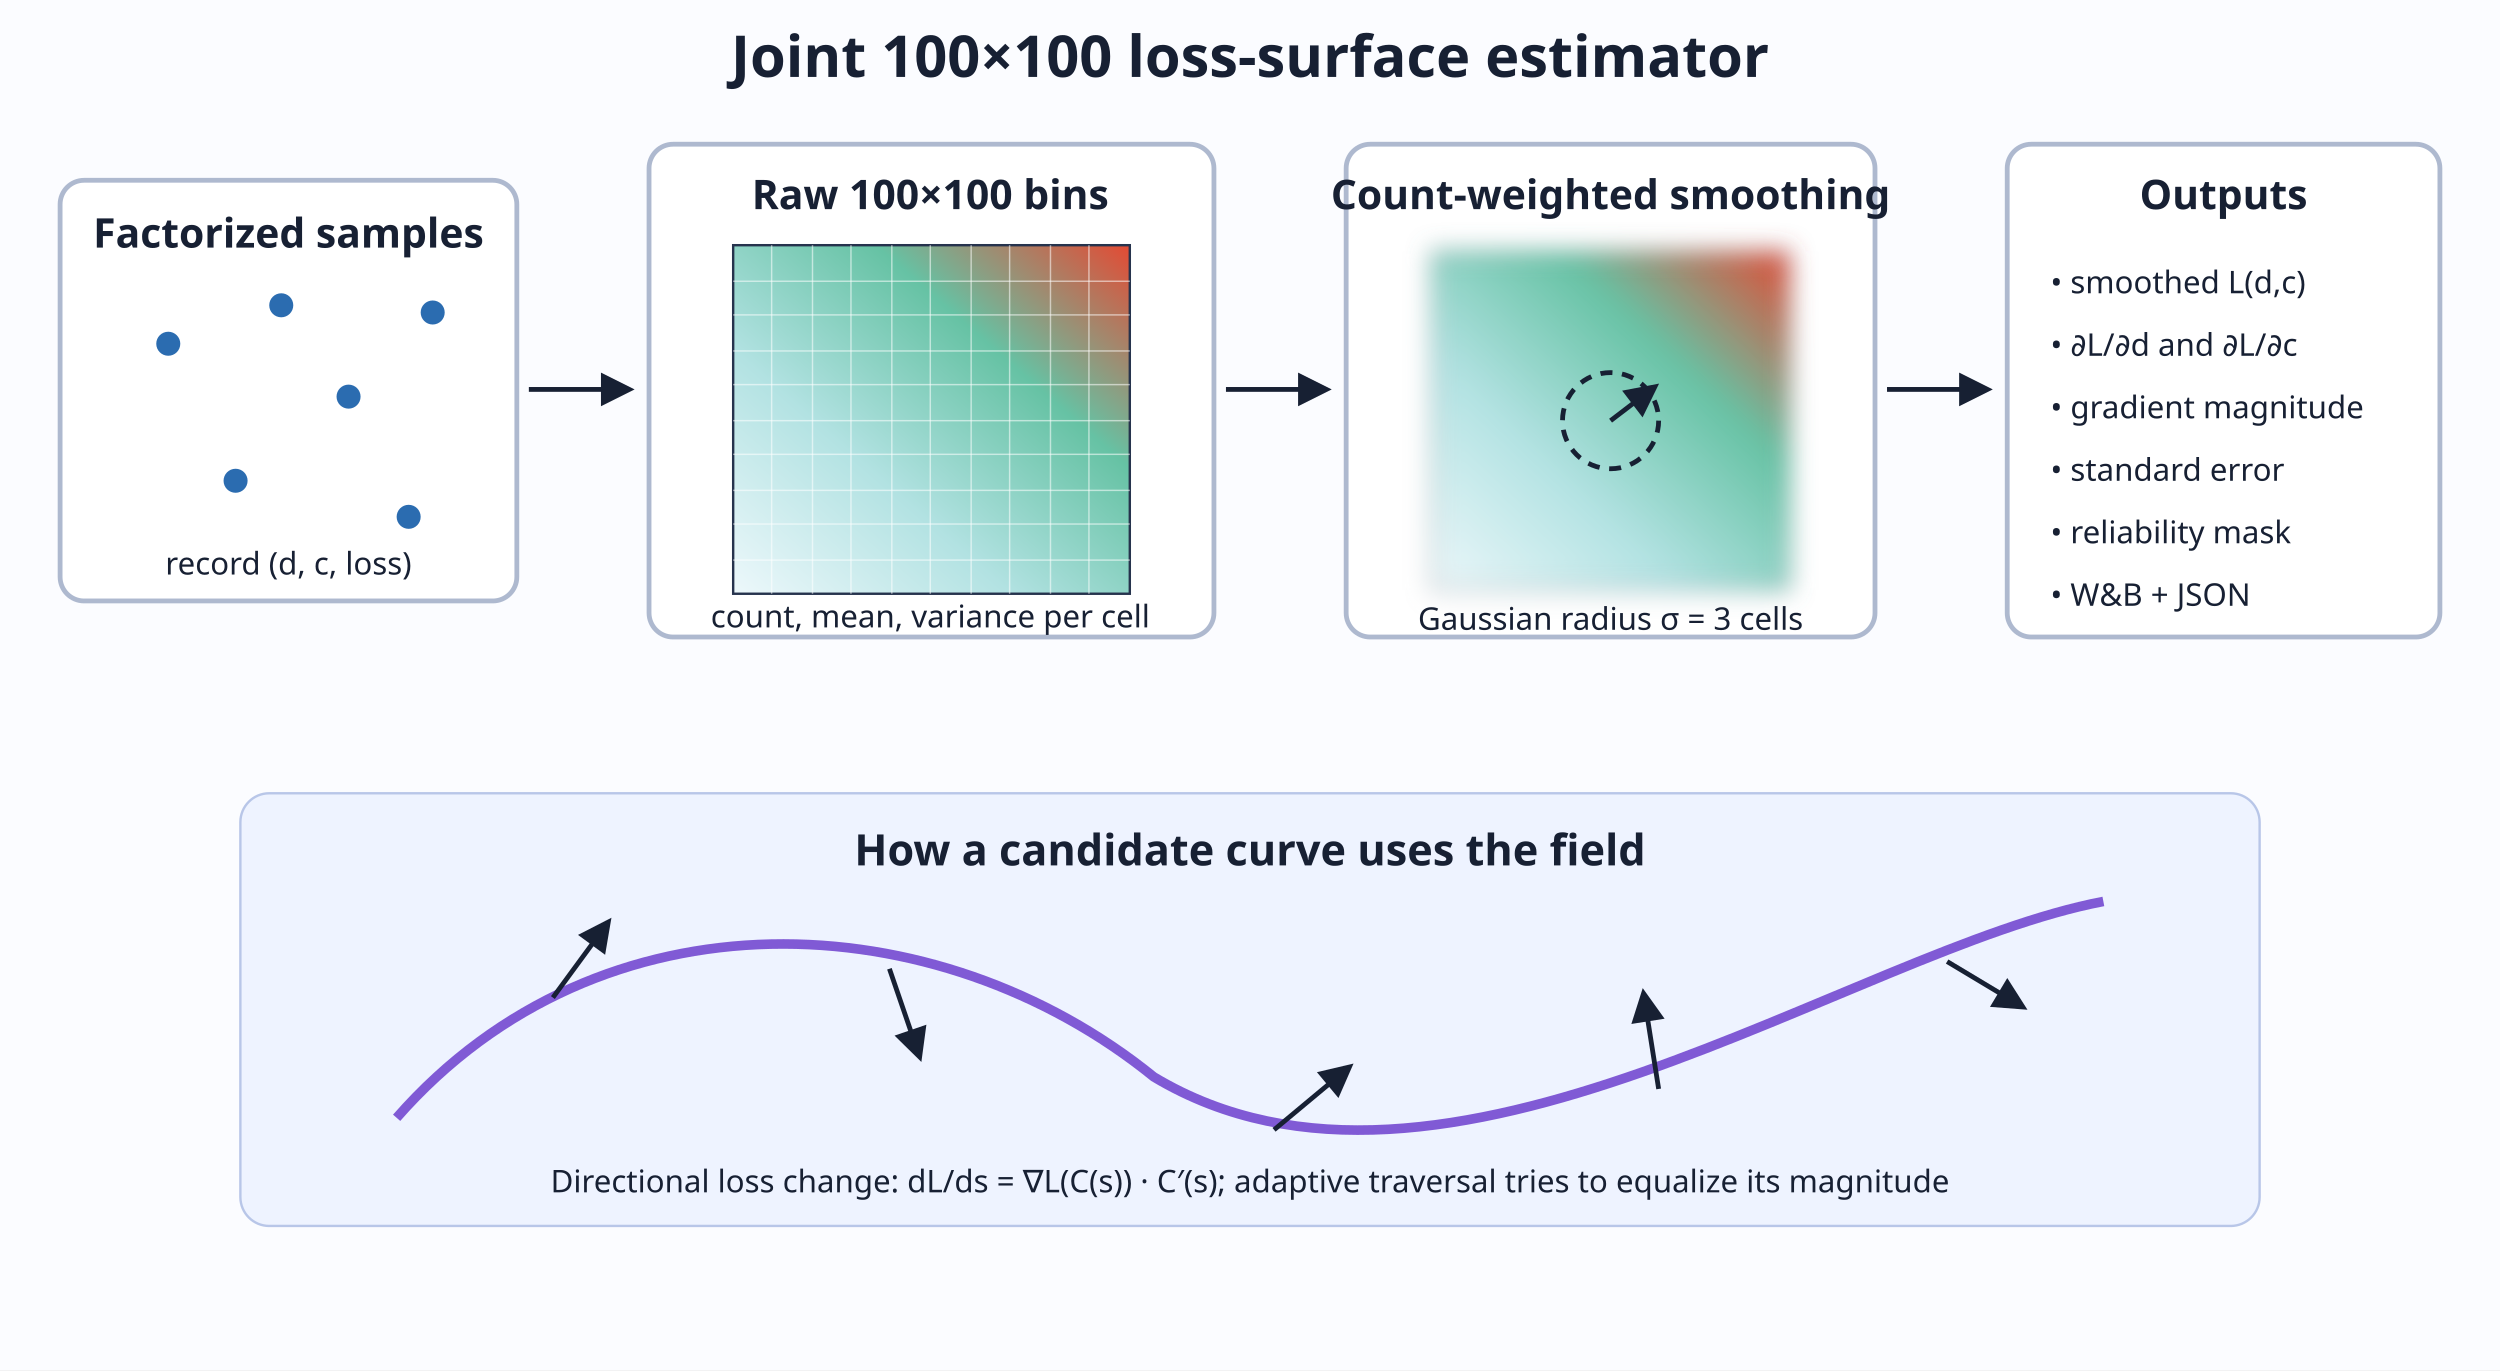
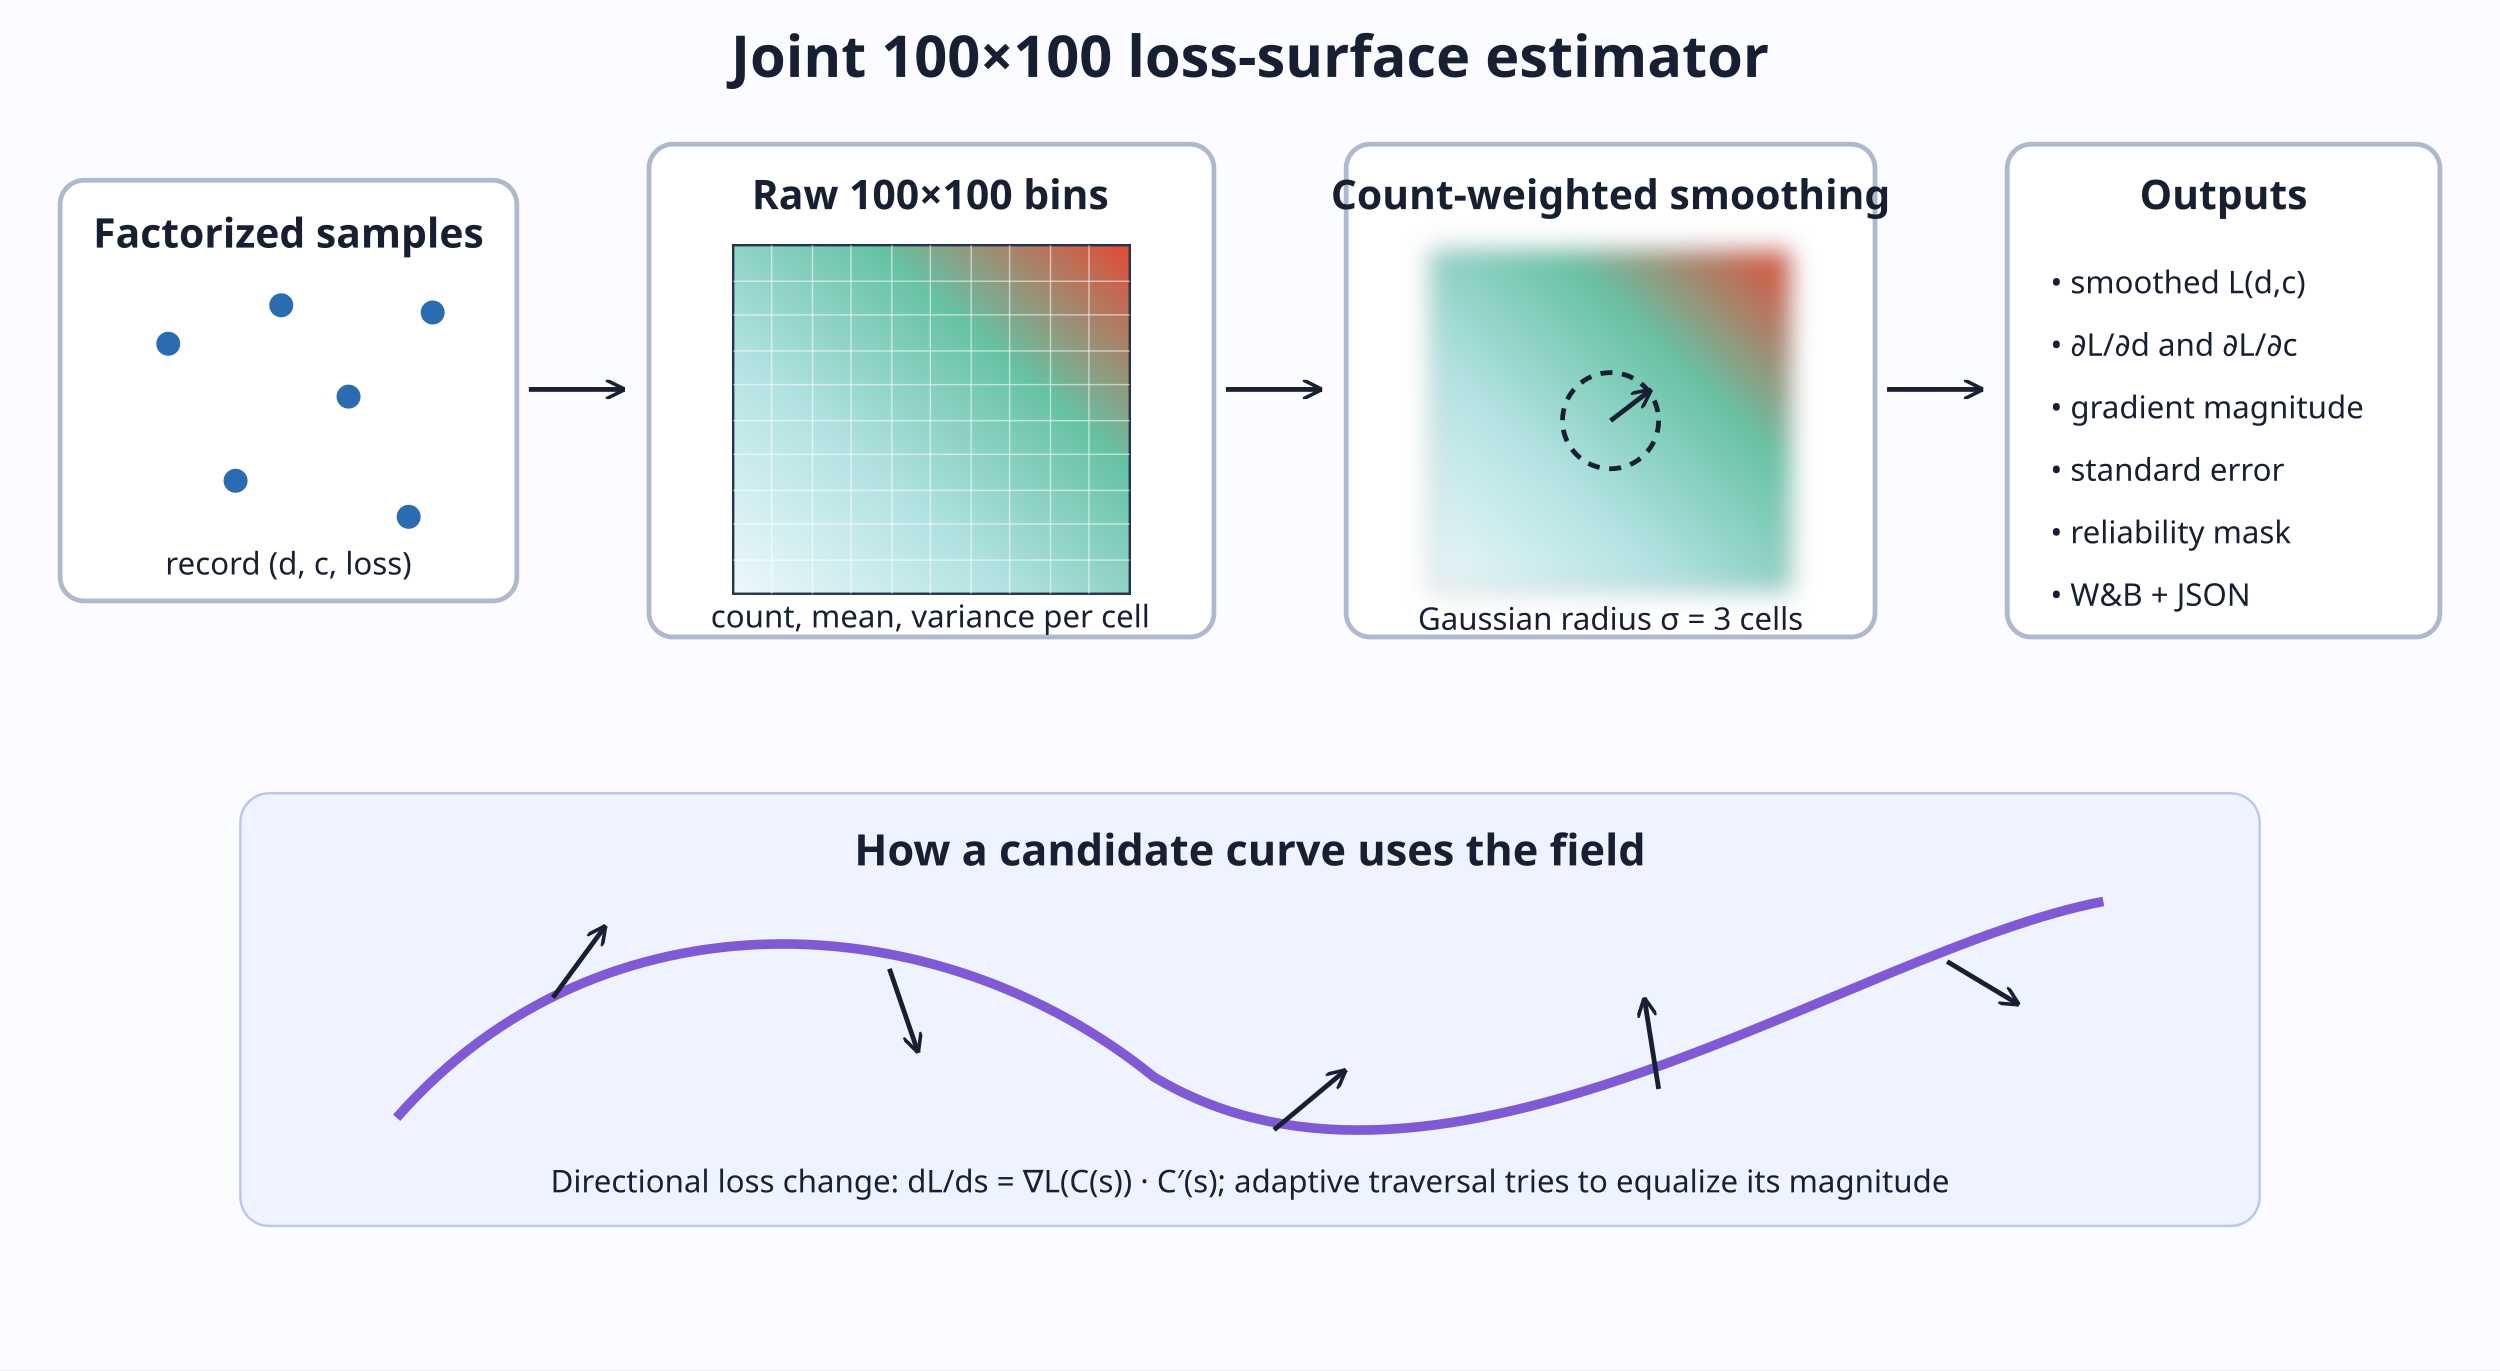
<svg xmlns="http://www.w3.org/2000/svg" width="1040" height="570" viewBox="0 0 1040 570">
  <defs>
    <linearGradient id="heat" x1="0" y1="1" x2="1" y2="0">
      <stop offset="0" stop-color="#edf8fb" />
      <stop offset="0.35" stop-color="#b2e2e2" />
      <stop offset="0.68" stop-color="#66c2a4" />
      <stop offset="1" stop-color="#e34a33" />
    </linearGradient>
    <filter id="blur">
      <feGaussianBlur stdDeviation="5" />
    </filter>
-     <marker id="arrow" markerWidth="7" markerHeight="7" refX="5" refY="3.5" orient="auto">
-       <path d="M0 0L7 3.5L0 7z" fill="#172033" />
+     <marker id="arrow" viewBox="0 0 8 8" markerWidth="8" markerHeight="8" refX="8" refY="4" orient="auto" markerUnits="userSpaceOnUse">
+       <path d="M0 0L8 4L0 8" fill="none" stroke="#172033" stroke-width="1.5" />
    </marker>
  </defs>
  <style>
    text { font-family: sans-serif; fill: #172033; }
    .box { fill: #fff; stroke: #aeb9cf; stroke-width: 2; }
    .arrow { stroke: #172033; stroke-width: 2; marker-end: url(#arrow); }
    .small { font-size: 13px; }
  </style>
  <rect width="1040" height="570" fill="#fbfcff" />
  <text x="520" y="32" text-anchor="middle" font-size="24" font-weight="bold">Joint 100×100 loss-surface estimator</text>
  <g transform="translate(25,75)">
    <rect class="box" width="190" height="175" rx="10" />
    <text x="95" y="28" text-anchor="middle" font-size="17" font-weight="bold">Factorized samples</text>
    <circle cx="45" cy="68" r="5" fill="#2b6cb0" />
    <circle cx="120" cy="90" r="5" fill="#2b6cb0" />
    <circle cx="73" cy="125" r="5" fill="#2b6cb0" />
    <circle cx="155" cy="55" r="5" fill="#2b6cb0" />
    <circle cx="145" cy="140" r="5" fill="#2b6cb0" />
    <circle cx="92" cy="52" r="5" fill="#2b6cb0" />
    <text x="95" y="164" text-anchor="middle" class="small">record (d, c, loss)</text>
  </g>
  <path class="arrow" d="M220 162H260" />
  <g transform="translate(270,60)">
    <rect class="box" width="235" height="205" rx="10" />
    <text x="117" y="27" text-anchor="middle" font-size="17" font-weight="bold">Raw 100×100 bins</text>
    <rect x="35" y="42" width="165" height="145" fill="url(#heat)" stroke="#26334d" />
    <g stroke="#ffffff" stroke-opacity="0.55" stroke-width="0.6">
      <path d="M51 42V187 M68 42V187 M84 42V187 M101 42V187 M117 42V187 M134 42V187 M150 42V187 M167 42V187 M183 42V187" />
      <path d="M35 57H200 M35 71H200 M35 86H200 M35 100H200 M35 115H200 M35 129H200 M35 144H200 M35 158H200 M35 173H200" />
    </g>
    <text x="117" y="201" text-anchor="middle" class="small">count, mean, variance per cell</text>
  </g>
  <path class="arrow" d="M510 162H550" />
  <g transform="translate(560,60)">
    <rect class="box" width="220" height="205" rx="10" />
    <text x="110" y="27" text-anchor="middle" font-size="17" font-weight="bold">Count-weighted smoothing</text>
    <rect x="36" y="45" width="148" height="140" fill="url(#heat)" filter="url(#blur)" stroke="#26334d" />
    <circle cx="110" cy="115" r="20" fill="none" stroke="#172033" stroke-width="2" stroke-dasharray="5 4" />
    <path d="M110 115L127 102" stroke="#172033" stroke-width="2" marker-end="url(#arrow)" />
    <text x="110" y="202" text-anchor="middle" class="small">Gaussian radius σ = 3 cells</text>
  </g>
  <path class="arrow" d="M785 162H825" />
  <g transform="translate(835,60)">
    <rect class="box" width="180" height="205" rx="10" />
    <text x="90" y="27" text-anchor="middle" font-size="17" font-weight="bold">Outputs</text>
    <text x="18" y="62" class="small">• smoothed L(d,c)</text>
    <text x="18" y="88" class="small">• ∂L/∂d and ∂L/∂c</text>
    <text x="18" y="114" class="small">• gradient magnitude</text>
    <text x="18" y="140" class="small">• standard error</text>
    <text x="18" y="166" class="small">• reliability mask</text>
    <text x="18" y="192" class="small">• W&amp;B + JSON</text>
  </g>
  <g transform="translate(100,330)">
    <rect x="0" y="0" width="840" height="180" rx="12" fill="#eef3ff" stroke="#b8c6e8" />
    <text x="420" y="30" text-anchor="middle" font-size="18" font-weight="bold">How a candidate curve uses the field</text>
    <path d="M65 135 C150 38,290 45,380 118 C500 190,670 65,775 45" fill="none" stroke="#805ad5" stroke-width="4" />
    <g stroke="#172033" stroke-width="2" marker-end="url(#arrow)">
      <path d="M130 85l22 -30" />
      <path d="M270 73l12 35" />
      <path d="M430 140l30 -25" />
      <path d="M590 123l-6 -38" />
      <path d="M710 70l30 18" />
    </g>
    <text x="420" y="166" text-anchor="middle" class="small">Directional loss change: dL/ds = ∇L(C(s)) · C′(s); adaptive traversal tries to equalize its magnitude</text>
  </g>
</svg>
